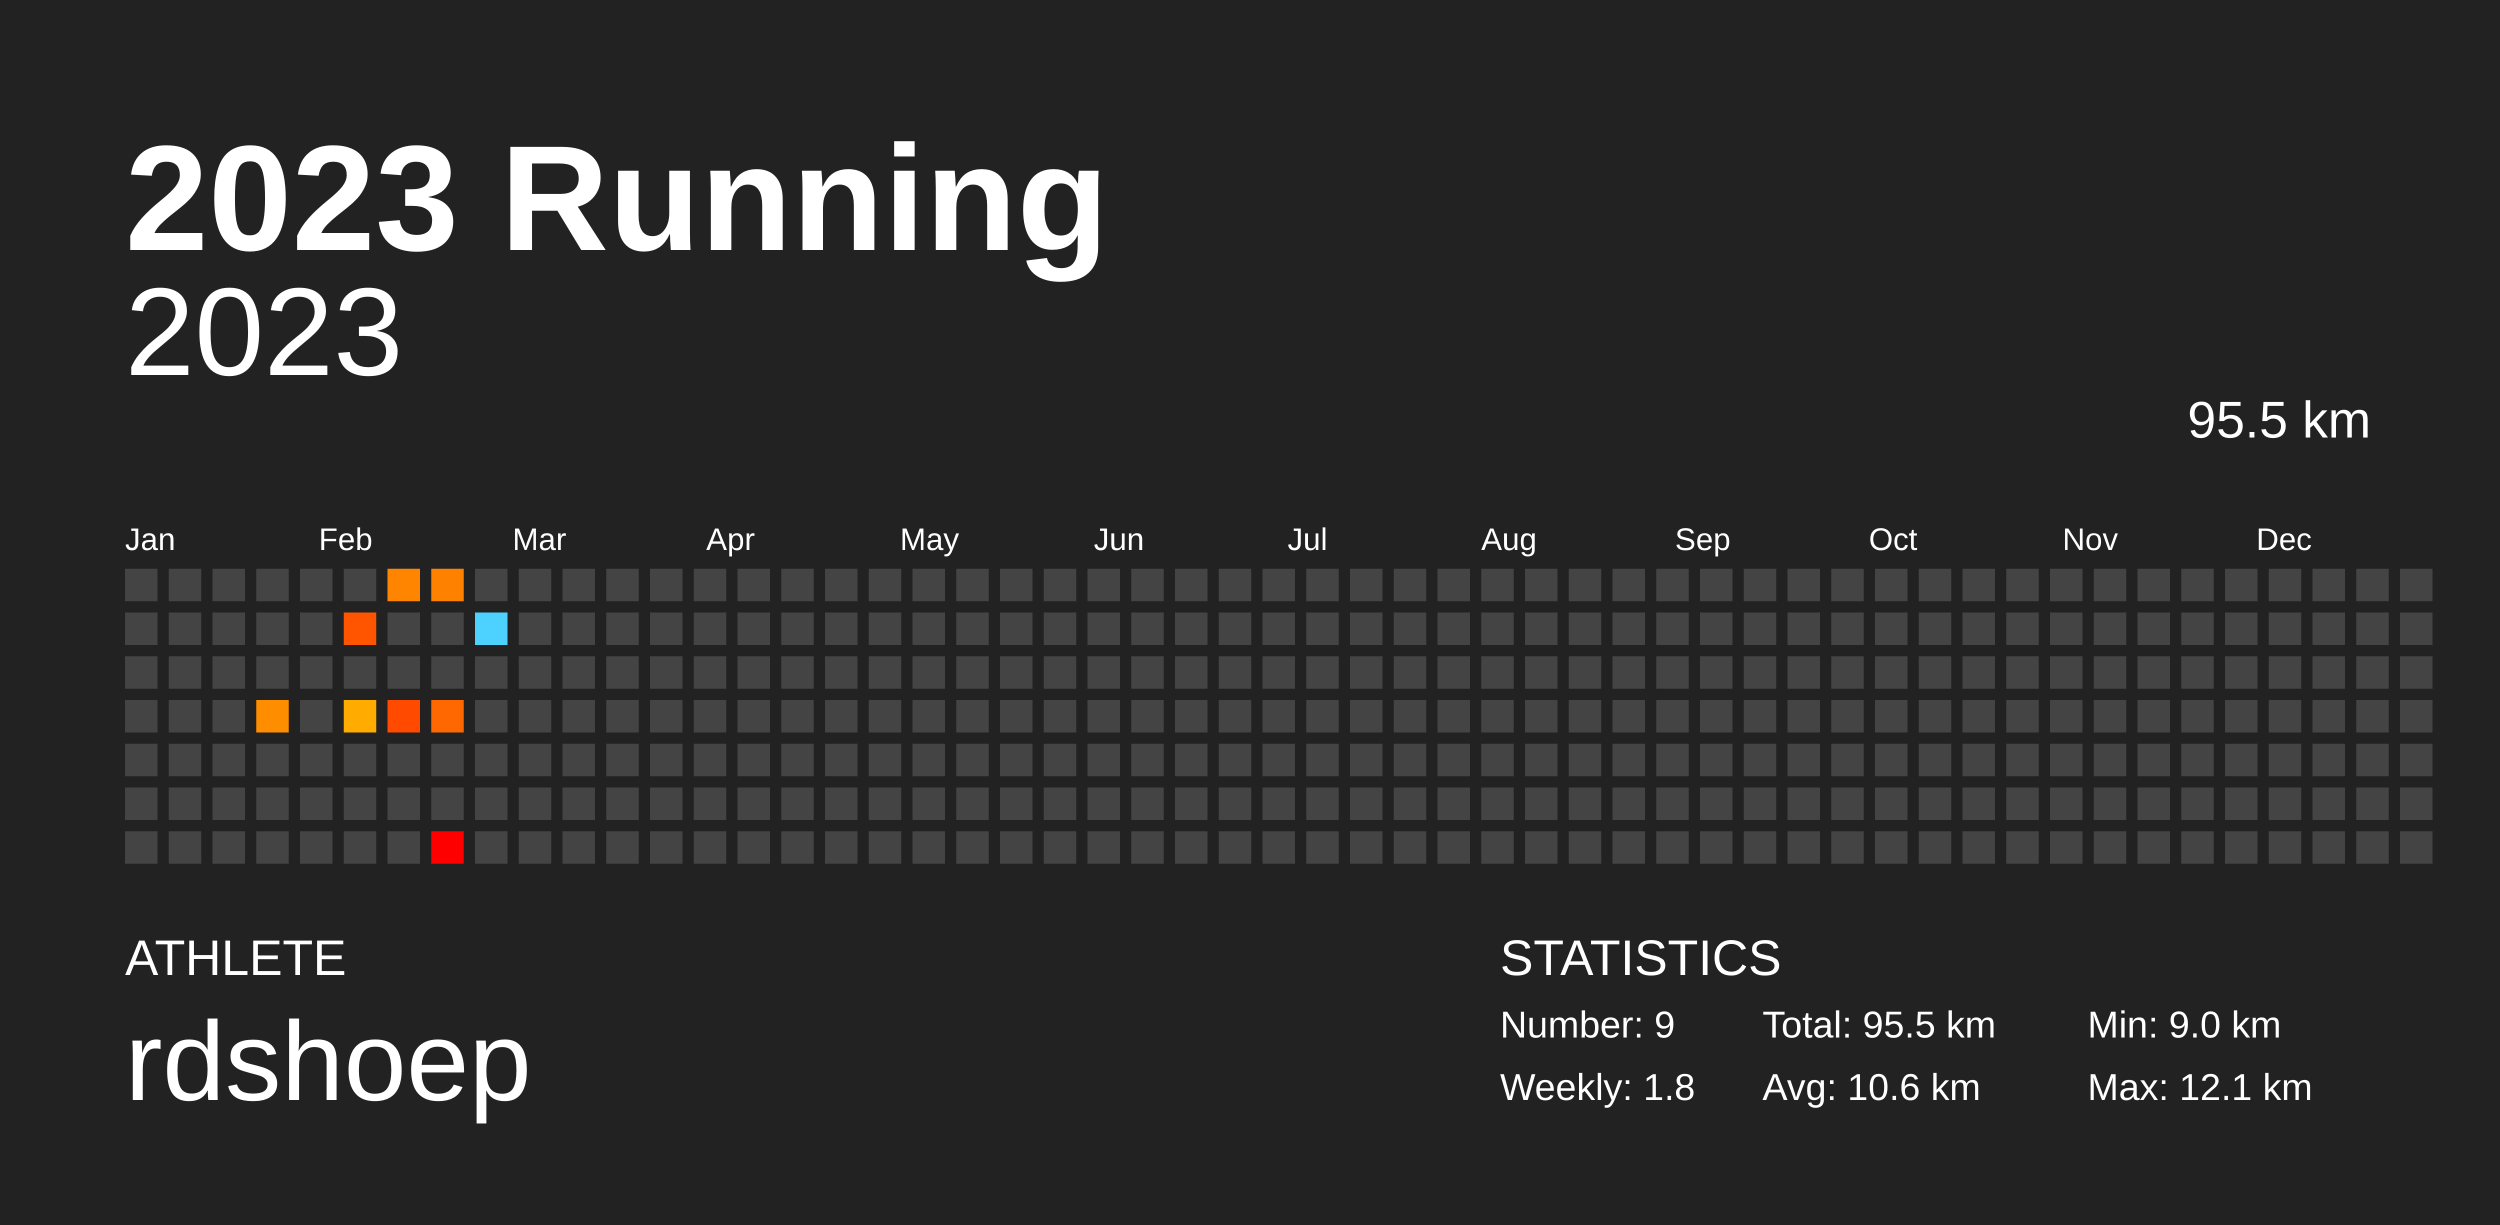
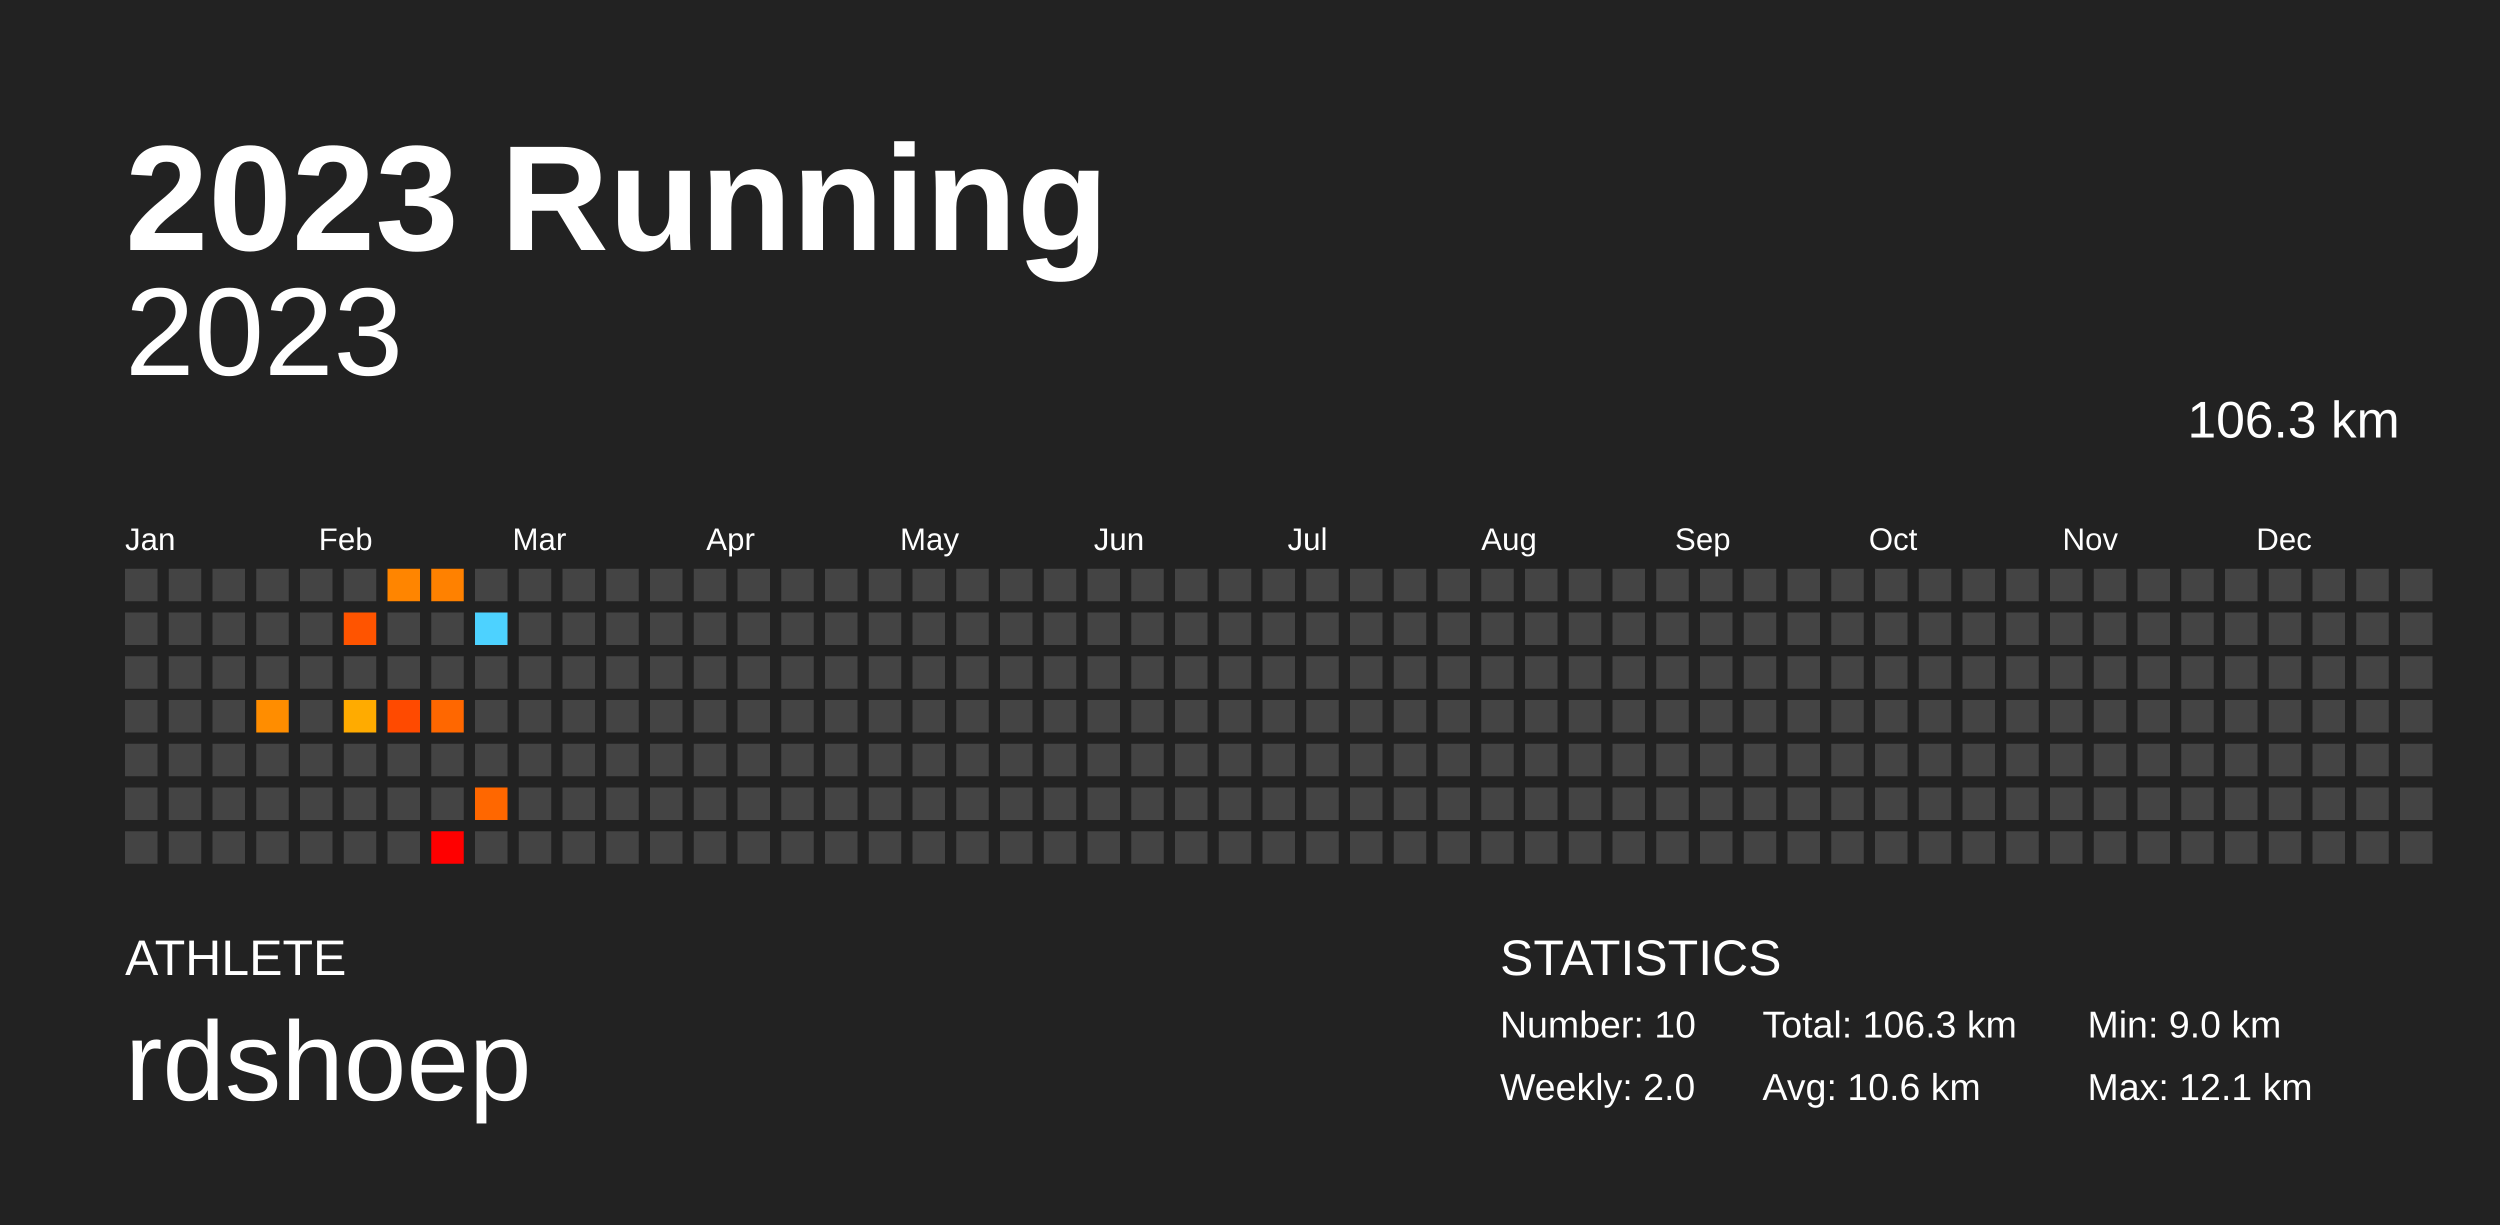
<svg xmlns="http://www.w3.org/2000/svg" baseProfile="full" height="98mm" version="1.1" viewBox="0,0,200,98" width="200mm">
  <defs />
  <rect fill="#222222" height="98" width="200" x="0" y="0" />
  <text fill="#FFFFFF" style="font-size:12px; font-family:Arial; font-weight:bold;" x="10" y="20">2023 Running</text>
  <text fill="#FFFFFF" style="font-size:4px; font-family:Arial" x="10" y="78">ATHLETE</text>
  <text fill="#FFFFFF" style="font-size:9px; font-family:Arial" x="10" y="88">rdshoep</text>
  <text fill="#FFFFFF" style="font-size:4px; font-family:Arial" x="120" y="78">STATISTICS</text>
-   <text fill="#FFFFFF" style="font-size:3px; font-family:Arial" x="120" y="83">Number: 9</text>
-   <text fill="#FFFFFF" style="font-size:3px; font-family:Arial" x="120" y="88">Weekly: 1.8</text>
-   <text fill="#FFFFFF" style="font-size:3px; font-family:Arial" x="141" y="83">Total: 95.5 km</text>
+   <text fill="#FFFFFF" style="font-size:3px; font-family:Arial" x="120" y="83">Number: 10</text>
+   <text fill="#FFFFFF" style="font-size:3px; font-family:Arial" x="120" y="88">Weekly: 2.0</text>
+   <text fill="#FFFFFF" style="font-size:3px; font-family:Arial" x="141" y="83">Total: 106.3 km</text>
  <text fill="#FFFFFF" style="font-size:3px; font-family:Arial" x="141" y="88">Avg: 10.6 km</text>
  <text fill="#FFFFFF" style="font-size:3px; font-family:Arial" x="167" y="83">Min: 9.0 km</text>
  <text fill="#FFFFFF" style="font-size:3px; font-family:Arial" x="167" y="88">Max: 12.1 km</text>
  <text alignment-baseline="hanging" fill="#FFFFFF" style="font-size:10.0px; font-family:Arial;" x="10" y="30">2023</text>
-   <text alignment-baseline="hanging" fill="#FFFFFF" style="font-size:4.125px; font-family:Arial;" x="175" y="35">95.5 km</text>
+   <text alignment-baseline="hanging" fill="#FFFFFF" style="font-size:4.125px; font-family:Arial;" x="175" y="35">106.3 km</text>
  <text fill="#FFFFFF" style="font-size:2.5px; font-family:Arial" x="10.0" y="44">Jan</text>
  <text fill="#FFFFFF" style="font-size:2.5px; font-family:Arial" x="25.5" y="44">Feb</text>
  <text fill="#FFFFFF" style="font-size:2.5px; font-family:Arial" x="41.0" y="44">Mar</text>
  <text fill="#FFFFFF" style="font-size:2.5px; font-family:Arial" x="56.5" y="44">Apr</text>
  <text fill="#FFFFFF" style="font-size:2.5px; font-family:Arial" x="72.0" y="44">May</text>
  <text fill="#FFFFFF" style="font-size:2.5px; font-family:Arial" x="87.5" y="44">Jun</text>
  <text fill="#FFFFFF" style="font-size:2.5px; font-family:Arial" x="103.0" y="44">Jul</text>
  <text fill="#FFFFFF" style="font-size:2.5px; font-family:Arial" x="118.5" y="44">Aug</text>
  <text fill="#FFFFFF" style="font-size:2.5px; font-family:Arial" x="134.0" y="44">Sep</text>
  <text fill="#FFFFFF" style="font-size:2.5px; font-family:Arial" x="149.5" y="44">Oct</text>
  <text fill="#FFFFFF" style="font-size:2.5px; font-family:Arial" x="165.0" y="44">Nov</text>
  <text fill="#FFFFFF" style="font-size:2.5px; font-family:Arial" x="180.5" y="44">Dec</text>
  <rect fill="#444444" height="2.6" width="2.6" x="10.0" y="45.5" />
  <rect fill="#444444" height="2.6" width="2.6" x="10.0" y="49.0" />
  <rect fill="#444444" height="2.6" width="2.6" x="10.0" y="52.5" />
  <rect fill="#444444" height="2.6" width="2.6" x="10.0" y="56.0" />
  <rect fill="#444444" height="2.6" width="2.6" x="10.0" y="59.5" />
  <rect fill="#444444" height="2.6" width="2.6" x="10.0" y="63.0" />
  <rect fill="#444444" height="2.6" width="2.6" x="10.0" y="66.5" />
  <rect fill="#444444" height="2.6" width="2.6" x="13.5" y="45.5" />
  <rect fill="#444444" height="2.6" width="2.6" x="13.5" y="49.0" />
  <rect fill="#444444" height="2.6" width="2.6" x="13.5" y="52.5" />
  <rect fill="#444444" height="2.6" width="2.6" x="13.5" y="56.0" />
  <rect fill="#444444" height="2.6" width="2.6" x="13.5" y="59.5" />
  <rect fill="#444444" height="2.6" width="2.6" x="13.5" y="63.0" />
  <rect fill="#444444" height="2.6" width="2.6" x="13.5" y="66.5" />
  <rect fill="#444444" height="2.6" width="2.6" x="17.0" y="45.5" />
  <rect fill="#444444" height="2.6" width="2.6" x="17.0" y="49.0" />
  <rect fill="#444444" height="2.6" width="2.6" x="17.0" y="52.5" />
  <rect fill="#444444" height="2.6" width="2.6" x="17.0" y="56.0" />
  <rect fill="#444444" height="2.6" width="2.6" x="17.0" y="59.5" />
  <rect fill="#444444" height="2.6" width="2.6" x="17.0" y="63.0" />
  <rect fill="#444444" height="2.6" width="2.6" x="17.0" y="66.5" />
  <rect fill="#444444" height="2.6" width="2.6" x="20.5" y="45.5" />
  <rect fill="#444444" height="2.6" width="2.6" x="20.5" y="49.0" />
  <rect fill="#444444" height="2.6" width="2.6" x="20.5" y="52.5" />
  <rect fill="#ff8d00" height="2.6" width="2.6" x="20.5" y="56.0" />
  <rect fill="#444444" height="2.6" width="2.6" x="20.5" y="59.5" />
  <rect fill="#444444" height="2.6" width="2.6" x="20.5" y="63.0" />
  <rect fill="#444444" height="2.6" width="2.6" x="20.5" y="66.5" />
  <rect fill="#444444" height="2.6" width="2.6" x="24.0" y="45.5" />
  <rect fill="#444444" height="2.6" width="2.6" x="24.0" y="49.0" />
  <rect fill="#444444" height="2.6" width="2.6" x="24.0" y="52.5" />
  <rect fill="#444444" height="2.6" width="2.6" x="24.0" y="56.0" />
  <rect fill="#444444" height="2.6" width="2.6" x="24.0" y="59.5" />
  <rect fill="#444444" height="2.6" width="2.6" x="24.0" y="63.0" />
  <rect fill="#444444" height="2.6" width="2.6" x="24.0" y="66.5" />
  <rect fill="#444444" height="2.6" width="2.6" x="27.5" y="45.5" />
  <rect fill="#ff5400" height="2.6" width="2.6" x="27.5" y="49.0" />
  <rect fill="#444444" height="2.6" width="2.6" x="27.5" y="52.5" />
  <rect fill="#ffab00" height="2.6" width="2.6" x="27.5" y="56.0" />
  <rect fill="#444444" height="2.6" width="2.6" x="27.5" y="59.5" />
  <rect fill="#444444" height="2.6" width="2.6" x="27.5" y="63.0" />
  <rect fill="#444444" height="2.6" width="2.6" x="27.5" y="66.5" />
  <rect fill="#ff8500" height="2.6" width="2.6" x="31.0" y="45.5" />
  <rect fill="#444444" height="2.6" width="2.6" x="31.0" y="49.0" />
  <rect fill="#444444" height="2.6" width="2.6" x="31.0" y="52.5" />
  <rect fill="#ff4a00" height="2.6" width="2.6" x="31.0" y="56.0" />
  <rect fill="#444444" height="2.6" width="2.6" x="31.0" y="59.5" />
  <rect fill="#444444" height="2.6" width="2.6" x="31.0" y="63.0" />
  <rect fill="#444444" height="2.6" width="2.6" x="31.0" y="66.5" />
  <rect fill="#ff8100" height="2.6" width="2.6" x="34.5" y="45.5" />
  <rect fill="#444444" height="2.6" width="2.6" x="34.5" y="49.0" />
  <rect fill="#444444" height="2.6" width="2.6" x="34.5" y="52.5" />
  <rect fill="#ff6700" height="2.6" width="2.6" x="34.5" y="56.0" />
  <rect fill="#444444" height="2.6" width="2.6" x="34.5" y="59.5" />
  <rect fill="#444444" height="2.6" width="2.6" x="34.5" y="63.0" />
  <rect fill="#ff0000" height="2.6" width="2.6" x="34.5" y="66.5" />
  <rect fill="#444444" height="2.6" width="2.6" x="38.0" y="45.5" />
  <rect fill="#4dd2ff" height="2.6" width="2.6" x="38.0" y="49.0" />
  <rect fill="#444444" height="2.6" width="2.6" x="38.0" y="52.5" />
  <rect fill="#444444" height="2.6" width="2.6" x="38.0" y="56.0" />
  <rect fill="#444444" height="2.6" width="2.6" x="38.0" y="59.5" />
-   <rect fill="#444444" height="2.6" width="2.6" x="38.0" y="63.0" />
+   <rect fill="#ff6700" height="2.6" width="2.6" x="38.0" y="63.0" />
  <rect fill="#444444" height="2.6" width="2.6" x="38.0" y="66.5" />
  <rect fill="#444444" height="2.6" width="2.6" x="41.5" y="45.5" />
  <rect fill="#444444" height="2.6" width="2.6" x="41.5" y="49.0" />
  <rect fill="#444444" height="2.6" width="2.6" x="41.5" y="52.5" />
  <rect fill="#444444" height="2.6" width="2.6" x="41.5" y="56.0" />
  <rect fill="#444444" height="2.6" width="2.6" x="41.5" y="59.5" />
  <rect fill="#444444" height="2.6" width="2.6" x="41.5" y="63.0" />
  <rect fill="#444444" height="2.6" width="2.6" x="41.5" y="66.5" />
  <rect fill="#444444" height="2.6" width="2.6" x="45.0" y="45.5" />
  <rect fill="#444444" height="2.6" width="2.6" x="45.0" y="49.0" />
  <rect fill="#444444" height="2.6" width="2.6" x="45.0" y="52.5" />
  <rect fill="#444444" height="2.6" width="2.6" x="45.0" y="56.0" />
  <rect fill="#444444" height="2.6" width="2.6" x="45.0" y="59.5" />
  <rect fill="#444444" height="2.6" width="2.6" x="45.0" y="63.0" />
  <rect fill="#444444" height="2.6" width="2.6" x="45.0" y="66.5" />
  <rect fill="#444444" height="2.6" width="2.6" x="48.5" y="45.5" />
  <rect fill="#444444" height="2.6" width="2.6" x="48.5" y="49.0" />
  <rect fill="#444444" height="2.6" width="2.6" x="48.5" y="52.5" />
  <rect fill="#444444" height="2.6" width="2.6" x="48.5" y="56.0" />
  <rect fill="#444444" height="2.6" width="2.6" x="48.5" y="59.5" />
  <rect fill="#444444" height="2.6" width="2.6" x="48.5" y="63.0" />
  <rect fill="#444444" height="2.6" width="2.6" x="48.5" y="66.5" />
  <rect fill="#444444" height="2.6" width="2.6" x="52.0" y="45.5" />
  <rect fill="#444444" height="2.6" width="2.6" x="52.0" y="49.0" />
  <rect fill="#444444" height="2.6" width="2.6" x="52.0" y="52.5" />
  <rect fill="#444444" height="2.6" width="2.6" x="52.0" y="56.0" />
  <rect fill="#444444" height="2.6" width="2.6" x="52.0" y="59.5" />
  <rect fill="#444444" height="2.6" width="2.6" x="52.0" y="63.0" />
  <rect fill="#444444" height="2.6" width="2.6" x="52.0" y="66.5" />
  <rect fill="#444444" height="2.6" width="2.6" x="55.5" y="45.5" />
  <rect fill="#444444" height="2.6" width="2.6" x="55.5" y="49.0" />
  <rect fill="#444444" height="2.6" width="2.6" x="55.5" y="52.5" />
  <rect fill="#444444" height="2.6" width="2.6" x="55.5" y="56.0" />
  <rect fill="#444444" height="2.6" width="2.6" x="55.5" y="59.5" />
  <rect fill="#444444" height="2.6" width="2.6" x="55.5" y="63.0" />
  <rect fill="#444444" height="2.6" width="2.6" x="55.5" y="66.5" />
  <rect fill="#444444" height="2.6" width="2.6" x="59.0" y="45.5" />
  <rect fill="#444444" height="2.6" width="2.6" x="59.0" y="49.0" />
  <rect fill="#444444" height="2.6" width="2.6" x="59.0" y="52.5" />
  <rect fill="#444444" height="2.6" width="2.6" x="59.0" y="56.0" />
  <rect fill="#444444" height="2.6" width="2.6" x="59.0" y="59.5" />
  <rect fill="#444444" height="2.6" width="2.6" x="59.0" y="63.0" />
  <rect fill="#444444" height="2.6" width="2.6" x="59.0" y="66.5" />
  <rect fill="#444444" height="2.6" width="2.6" x="62.5" y="45.5" />
  <rect fill="#444444" height="2.6" width="2.6" x="62.5" y="49.0" />
  <rect fill="#444444" height="2.6" width="2.6" x="62.5" y="52.5" />
  <rect fill="#444444" height="2.6" width="2.6" x="62.5" y="56.0" />
  <rect fill="#444444" height="2.6" width="2.6" x="62.5" y="59.5" />
  <rect fill="#444444" height="2.6" width="2.6" x="62.5" y="63.0" />
  <rect fill="#444444" height="2.6" width="2.6" x="62.5" y="66.5" />
  <rect fill="#444444" height="2.6" width="2.6" x="66.0" y="45.5" />
  <rect fill="#444444" height="2.6" width="2.6" x="66.0" y="49.0" />
  <rect fill="#444444" height="2.6" width="2.6" x="66.0" y="52.5" />
  <rect fill="#444444" height="2.6" width="2.6" x="66.0" y="56.0" />
  <rect fill="#444444" height="2.6" width="2.6" x="66.0" y="59.5" />
  <rect fill="#444444" height="2.6" width="2.6" x="66.0" y="63.0" />
  <rect fill="#444444" height="2.6" width="2.6" x="66.0" y="66.5" />
  <rect fill="#444444" height="2.6" width="2.6" x="69.5" y="45.5" />
  <rect fill="#444444" height="2.6" width="2.6" x="69.5" y="49.0" />
  <rect fill="#444444" height="2.6" width="2.6" x="69.5" y="52.5" />
  <rect fill="#444444" height="2.6" width="2.6" x="69.5" y="56.0" />
  <rect fill="#444444" height="2.6" width="2.6" x="69.5" y="59.5" />
  <rect fill="#444444" height="2.6" width="2.6" x="69.5" y="63.0" />
  <rect fill="#444444" height="2.6" width="2.6" x="69.5" y="66.5" />
  <rect fill="#444444" height="2.6" width="2.6" x="73.0" y="45.5" />
  <rect fill="#444444" height="2.6" width="2.6" x="73.0" y="49.0" />
  <rect fill="#444444" height="2.6" width="2.6" x="73.0" y="52.5" />
  <rect fill="#444444" height="2.6" width="2.6" x="73.0" y="56.0" />
  <rect fill="#444444" height="2.6" width="2.6" x="73.0" y="59.5" />
  <rect fill="#444444" height="2.6" width="2.6" x="73.0" y="63.0" />
  <rect fill="#444444" height="2.6" width="2.6" x="73.0" y="66.5" />
  <rect fill="#444444" height="2.6" width="2.6" x="76.5" y="45.5" />
  <rect fill="#444444" height="2.6" width="2.6" x="76.5" y="49.0" />
  <rect fill="#444444" height="2.6" width="2.6" x="76.5" y="52.5" />
  <rect fill="#444444" height="2.6" width="2.6" x="76.5" y="56.0" />
  <rect fill="#444444" height="2.6" width="2.6" x="76.5" y="59.5" />
  <rect fill="#444444" height="2.6" width="2.6" x="76.5" y="63.0" />
  <rect fill="#444444" height="2.6" width="2.6" x="76.5" y="66.5" />
  <rect fill="#444444" height="2.6" width="2.6" x="80.0" y="45.5" />
  <rect fill="#444444" height="2.6" width="2.6" x="80.0" y="49.0" />
  <rect fill="#444444" height="2.6" width="2.6" x="80.0" y="52.5" />
  <rect fill="#444444" height="2.6" width="2.6" x="80.0" y="56.0" />
  <rect fill="#444444" height="2.6" width="2.6" x="80.0" y="59.5" />
  <rect fill="#444444" height="2.6" width="2.6" x="80.0" y="63.0" />
  <rect fill="#444444" height="2.6" width="2.6" x="80.0" y="66.5" />
  <rect fill="#444444" height="2.6" width="2.6" x="83.5" y="45.5" />
  <rect fill="#444444" height="2.6" width="2.6" x="83.5" y="49.0" />
  <rect fill="#444444" height="2.6" width="2.6" x="83.5" y="52.5" />
  <rect fill="#444444" height="2.6" width="2.6" x="83.5" y="56.0" />
  <rect fill="#444444" height="2.6" width="2.6" x="83.5" y="59.5" />
  <rect fill="#444444" height="2.6" width="2.6" x="83.5" y="63.0" />
  <rect fill="#444444" height="2.6" width="2.6" x="83.5" y="66.5" />
  <rect fill="#444444" height="2.6" width="2.6" x="87.0" y="45.5" />
  <rect fill="#444444" height="2.6" width="2.6" x="87.0" y="49.0" />
  <rect fill="#444444" height="2.6" width="2.6" x="87.0" y="52.5" />
  <rect fill="#444444" height="2.6" width="2.6" x="87.0" y="56.0" />
  <rect fill="#444444" height="2.6" width="2.6" x="87.0" y="59.5" />
  <rect fill="#444444" height="2.6" width="2.6" x="87.0" y="63.0" />
  <rect fill="#444444" height="2.6" width="2.6" x="87.0" y="66.5" />
  <rect fill="#444444" height="2.6" width="2.6" x="90.5" y="45.5" />
  <rect fill="#444444" height="2.6" width="2.6" x="90.5" y="49.0" />
  <rect fill="#444444" height="2.6" width="2.6" x="90.5" y="52.5" />
  <rect fill="#444444" height="2.6" width="2.6" x="90.5" y="56.0" />
  <rect fill="#444444" height="2.6" width="2.6" x="90.5" y="59.5" />
  <rect fill="#444444" height="2.6" width="2.6" x="90.5" y="63.0" />
  <rect fill="#444444" height="2.6" width="2.6" x="90.5" y="66.5" />
  <rect fill="#444444" height="2.6" width="2.6" x="94.0" y="45.5" />
  <rect fill="#444444" height="2.6" width="2.6" x="94.0" y="49.0" />
  <rect fill="#444444" height="2.6" width="2.6" x="94.0" y="52.5" />
  <rect fill="#444444" height="2.6" width="2.6" x="94.0" y="56.0" />
  <rect fill="#444444" height="2.6" width="2.6" x="94.0" y="59.5" />
  <rect fill="#444444" height="2.6" width="2.6" x="94.0" y="63.0" />
  <rect fill="#444444" height="2.6" width="2.6" x="94.0" y="66.5" />
  <rect fill="#444444" height="2.6" width="2.6" x="97.5" y="45.5" />
  <rect fill="#444444" height="2.6" width="2.6" x="97.5" y="49.0" />
  <rect fill="#444444" height="2.6" width="2.6" x="97.5" y="52.5" />
  <rect fill="#444444" height="2.6" width="2.6" x="97.5" y="56.0" />
  <rect fill="#444444" height="2.6" width="2.6" x="97.5" y="59.5" />
  <rect fill="#444444" height="2.6" width="2.6" x="97.5" y="63.0" />
  <rect fill="#444444" height="2.6" width="2.6" x="97.5" y="66.5" />
  <rect fill="#444444" height="2.6" width="2.6" x="101.0" y="45.5" />
  <rect fill="#444444" height="2.6" width="2.6" x="101.0" y="49.0" />
  <rect fill="#444444" height="2.6" width="2.6" x="101.0" y="52.5" />
  <rect fill="#444444" height="2.6" width="2.6" x="101.0" y="56.0" />
  <rect fill="#444444" height="2.6" width="2.6" x="101.0" y="59.5" />
  <rect fill="#444444" height="2.6" width="2.6" x="101.0" y="63.0" />
  <rect fill="#444444" height="2.6" width="2.6" x="101.0" y="66.5" />
  <rect fill="#444444" height="2.6" width="2.6" x="104.5" y="45.5" />
  <rect fill="#444444" height="2.6" width="2.6" x="104.5" y="49.0" />
  <rect fill="#444444" height="2.6" width="2.6" x="104.5" y="52.5" />
  <rect fill="#444444" height="2.6" width="2.6" x="104.5" y="56.0" />
  <rect fill="#444444" height="2.6" width="2.6" x="104.5" y="59.5" />
  <rect fill="#444444" height="2.6" width="2.6" x="104.5" y="63.0" />
  <rect fill="#444444" height="2.6" width="2.6" x="104.5" y="66.5" />
  <rect fill="#444444" height="2.6" width="2.6" x="108.0" y="45.5" />
  <rect fill="#444444" height="2.6" width="2.6" x="108.0" y="49.0" />
  <rect fill="#444444" height="2.6" width="2.6" x="108.0" y="52.5" />
  <rect fill="#444444" height="2.6" width="2.6" x="108.0" y="56.0" />
  <rect fill="#444444" height="2.6" width="2.6" x="108.0" y="59.5" />
  <rect fill="#444444" height="2.6" width="2.6" x="108.0" y="63.0" />
  <rect fill="#444444" height="2.6" width="2.6" x="108.0" y="66.5" />
  <rect fill="#444444" height="2.6" width="2.6" x="111.5" y="45.5" />
  <rect fill="#444444" height="2.6" width="2.6" x="111.5" y="49.0" />
  <rect fill="#444444" height="2.6" width="2.6" x="111.5" y="52.5" />
  <rect fill="#444444" height="2.6" width="2.6" x="111.5" y="56.0" />
  <rect fill="#444444" height="2.6" width="2.6" x="111.5" y="59.5" />
  <rect fill="#444444" height="2.6" width="2.6" x="111.5" y="63.0" />
  <rect fill="#444444" height="2.6" width="2.6" x="111.5" y="66.5" />
  <rect fill="#444444" height="2.6" width="2.6" x="115.0" y="45.5" />
  <rect fill="#444444" height="2.6" width="2.6" x="115.0" y="49.0" />
  <rect fill="#444444" height="2.6" width="2.6" x="115.0" y="52.5" />
  <rect fill="#444444" height="2.6" width="2.6" x="115.0" y="56.0" />
  <rect fill="#444444" height="2.6" width="2.6" x="115.0" y="59.5" />
  <rect fill="#444444" height="2.6" width="2.6" x="115.0" y="63.0" />
  <rect fill="#444444" height="2.6" width="2.6" x="115.0" y="66.5" />
  <rect fill="#444444" height="2.6" width="2.6" x="118.5" y="45.5" />
  <rect fill="#444444" height="2.6" width="2.6" x="118.5" y="49.0" />
  <rect fill="#444444" height="2.6" width="2.6" x="118.5" y="52.5" />
  <rect fill="#444444" height="2.6" width="2.6" x="118.5" y="56.0" />
  <rect fill="#444444" height="2.6" width="2.6" x="118.5" y="59.5" />
  <rect fill="#444444" height="2.6" width="2.6" x="118.5" y="63.0" />
  <rect fill="#444444" height="2.6" width="2.6" x="118.5" y="66.5" />
  <rect fill="#444444" height="2.6" width="2.6" x="122.0" y="45.5" />
  <rect fill="#444444" height="2.6" width="2.6" x="122.0" y="49.0" />
  <rect fill="#444444" height="2.6" width="2.6" x="122.0" y="52.5" />
  <rect fill="#444444" height="2.6" width="2.6" x="122.0" y="56.0" />
  <rect fill="#444444" height="2.6" width="2.6" x="122.0" y="59.5" />
  <rect fill="#444444" height="2.6" width="2.6" x="122.0" y="63.0" />
  <rect fill="#444444" height="2.6" width="2.6" x="122.0" y="66.5" />
  <rect fill="#444444" height="2.6" width="2.6" x="125.5" y="45.5" />
  <rect fill="#444444" height="2.6" width="2.6" x="125.5" y="49.0" />
  <rect fill="#444444" height="2.6" width="2.6" x="125.5" y="52.5" />
  <rect fill="#444444" height="2.6" width="2.6" x="125.5" y="56.0" />
  <rect fill="#444444" height="2.6" width="2.6" x="125.5" y="59.5" />
  <rect fill="#444444" height="2.6" width="2.6" x="125.5" y="63.0" />
  <rect fill="#444444" height="2.6" width="2.6" x="125.5" y="66.5" />
  <rect fill="#444444" height="2.6" width="2.6" x="129.0" y="45.5" />
  <rect fill="#444444" height="2.6" width="2.6" x="129.0" y="49.0" />
  <rect fill="#444444" height="2.6" width="2.6" x="129.0" y="52.5" />
  <rect fill="#444444" height="2.6" width="2.6" x="129.0" y="56.0" />
  <rect fill="#444444" height="2.6" width="2.6" x="129.0" y="59.5" />
  <rect fill="#444444" height="2.6" width="2.6" x="129.0" y="63.0" />
  <rect fill="#444444" height="2.6" width="2.6" x="129.0" y="66.5" />
  <rect fill="#444444" height="2.6" width="2.6" x="132.5" y="45.5" />
  <rect fill="#444444" height="2.6" width="2.6" x="132.5" y="49.0" />
  <rect fill="#444444" height="2.6" width="2.6" x="132.5" y="52.5" />
  <rect fill="#444444" height="2.6" width="2.6" x="132.5" y="56.0" />
  <rect fill="#444444" height="2.6" width="2.6" x="132.5" y="59.5" />
  <rect fill="#444444" height="2.6" width="2.6" x="132.5" y="63.0" />
  <rect fill="#444444" height="2.6" width="2.6" x="132.5" y="66.5" />
  <rect fill="#444444" height="2.6" width="2.6" x="136.0" y="45.5" />
  <rect fill="#444444" height="2.6" width="2.6" x="136.0" y="49.0" />
  <rect fill="#444444" height="2.6" width="2.6" x="136.0" y="52.5" />
  <rect fill="#444444" height="2.6" width="2.6" x="136.0" y="56.0" />
  <rect fill="#444444" height="2.6" width="2.6" x="136.0" y="59.5" />
  <rect fill="#444444" height="2.6" width="2.6" x="136.0" y="63.0" />
  <rect fill="#444444" height="2.6" width="2.6" x="136.0" y="66.5" />
  <rect fill="#444444" height="2.6" width="2.6" x="139.5" y="45.5" />
  <rect fill="#444444" height="2.6" width="2.6" x="139.5" y="49.0" />
  <rect fill="#444444" height="2.6" width="2.6" x="139.5" y="52.5" />
  <rect fill="#444444" height="2.6" width="2.6" x="139.5" y="56.0" />
  <rect fill="#444444" height="2.6" width="2.6" x="139.5" y="59.5" />
  <rect fill="#444444" height="2.6" width="2.6" x="139.5" y="63.0" />
  <rect fill="#444444" height="2.6" width="2.6" x="139.5" y="66.5" />
  <rect fill="#444444" height="2.6" width="2.6" x="143.0" y="45.5" />
  <rect fill="#444444" height="2.6" width="2.6" x="143.0" y="49.0" />
  <rect fill="#444444" height="2.6" width="2.6" x="143.0" y="52.5" />
  <rect fill="#444444" height="2.6" width="2.6" x="143.0" y="56.0" />
  <rect fill="#444444" height="2.6" width="2.6" x="143.0" y="59.5" />
  <rect fill="#444444" height="2.6" width="2.6" x="143.0" y="63.0" />
  <rect fill="#444444" height="2.6" width="2.6" x="143.0" y="66.5" />
  <rect fill="#444444" height="2.6" width="2.6" x="146.5" y="45.5" />
  <rect fill="#444444" height="2.6" width="2.6" x="146.5" y="49.0" />
  <rect fill="#444444" height="2.6" width="2.6" x="146.5" y="52.5" />
  <rect fill="#444444" height="2.6" width="2.6" x="146.5" y="56.0" />
  <rect fill="#444444" height="2.6" width="2.6" x="146.5" y="59.5" />
  <rect fill="#444444" height="2.6" width="2.6" x="146.5" y="63.0" />
  <rect fill="#444444" height="2.6" width="2.6" x="146.5" y="66.5" />
  <rect fill="#444444" height="2.6" width="2.6" x="150.0" y="45.5" />
  <rect fill="#444444" height="2.6" width="2.6" x="150.0" y="49.0" />
  <rect fill="#444444" height="2.6" width="2.6" x="150.0" y="52.5" />
  <rect fill="#444444" height="2.6" width="2.6" x="150.0" y="56.0" />
  <rect fill="#444444" height="2.6" width="2.6" x="150.0" y="59.5" />
  <rect fill="#444444" height="2.6" width="2.6" x="150.0" y="63.0" />
  <rect fill="#444444" height="2.6" width="2.6" x="150.0" y="66.5" />
  <rect fill="#444444" height="2.6" width="2.6" x="153.5" y="45.5" />
  <rect fill="#444444" height="2.6" width="2.6" x="153.5" y="49.0" />
  <rect fill="#444444" height="2.6" width="2.6" x="153.5" y="52.5" />
  <rect fill="#444444" height="2.6" width="2.6" x="153.5" y="56.0" />
  <rect fill="#444444" height="2.6" width="2.6" x="153.5" y="59.5" />
  <rect fill="#444444" height="2.6" width="2.6" x="153.5" y="63.0" />
  <rect fill="#444444" height="2.6" width="2.6" x="153.5" y="66.5" />
  <rect fill="#444444" height="2.6" width="2.6" x="157.0" y="45.5" />
  <rect fill="#444444" height="2.6" width="2.6" x="157.0" y="49.0" />
  <rect fill="#444444" height="2.6" width="2.6" x="157.0" y="52.5" />
  <rect fill="#444444" height="2.6" width="2.6" x="157.0" y="56.0" />
  <rect fill="#444444" height="2.6" width="2.6" x="157.0" y="59.5" />
  <rect fill="#444444" height="2.6" width="2.6" x="157.0" y="63.0" />
  <rect fill="#444444" height="2.6" width="2.6" x="157.0" y="66.5" />
  <rect fill="#444444" height="2.6" width="2.6" x="160.5" y="45.5" />
  <rect fill="#444444" height="2.6" width="2.6" x="160.5" y="49.0" />
  <rect fill="#444444" height="2.6" width="2.6" x="160.5" y="52.5" />
  <rect fill="#444444" height="2.6" width="2.6" x="160.5" y="56.0" />
  <rect fill="#444444" height="2.6" width="2.6" x="160.5" y="59.5" />
  <rect fill="#444444" height="2.6" width="2.6" x="160.5" y="63.0" />
  <rect fill="#444444" height="2.6" width="2.6" x="160.5" y="66.5" />
  <rect fill="#444444" height="2.6" width="2.6" x="164.0" y="45.5" />
  <rect fill="#444444" height="2.6" width="2.6" x="164.0" y="49.0" />
  <rect fill="#444444" height="2.6" width="2.6" x="164.0" y="52.5" />
  <rect fill="#444444" height="2.6" width="2.6" x="164.0" y="56.0" />
  <rect fill="#444444" height="2.6" width="2.6" x="164.0" y="59.5" />
  <rect fill="#444444" height="2.6" width="2.6" x="164.0" y="63.0" />
  <rect fill="#444444" height="2.6" width="2.6" x="164.0" y="66.5" />
  <rect fill="#444444" height="2.6" width="2.6" x="167.5" y="45.5" />
  <rect fill="#444444" height="2.6" width="2.6" x="167.5" y="49.0" />
  <rect fill="#444444" height="2.6" width="2.6" x="167.5" y="52.5" />
  <rect fill="#444444" height="2.6" width="2.6" x="167.5" y="56.0" />
  <rect fill="#444444" height="2.6" width="2.6" x="167.5" y="59.5" />
  <rect fill="#444444" height="2.6" width="2.6" x="167.5" y="63.0" />
  <rect fill="#444444" height="2.6" width="2.6" x="167.5" y="66.5" />
  <rect fill="#444444" height="2.6" width="2.6" x="171.0" y="45.5" />
  <rect fill="#444444" height="2.6" width="2.6" x="171.0" y="49.0" />
  <rect fill="#444444" height="2.6" width="2.6" x="171.0" y="52.5" />
  <rect fill="#444444" height="2.6" width="2.6" x="171.0" y="56.0" />
  <rect fill="#444444" height="2.6" width="2.6" x="171.0" y="59.5" />
  <rect fill="#444444" height="2.6" width="2.6" x="171.0" y="63.0" />
  <rect fill="#444444" height="2.6" width="2.6" x="171.0" y="66.5" />
  <rect fill="#444444" height="2.6" width="2.6" x="174.5" y="45.5" />
  <rect fill="#444444" height="2.6" width="2.6" x="174.5" y="49.0" />
  <rect fill="#444444" height="2.6" width="2.6" x="174.5" y="52.5" />
  <rect fill="#444444" height="2.6" width="2.6" x="174.5" y="56.0" />
  <rect fill="#444444" height="2.6" width="2.6" x="174.5" y="59.5" />
  <rect fill="#444444" height="2.6" width="2.6" x="174.5" y="63.0" />
  <rect fill="#444444" height="2.6" width="2.6" x="174.5" y="66.5" />
  <rect fill="#444444" height="2.6" width="2.6" x="178.0" y="45.5" />
  <rect fill="#444444" height="2.6" width="2.6" x="178.0" y="49.0" />
  <rect fill="#444444" height="2.6" width="2.6" x="178.0" y="52.5" />
  <rect fill="#444444" height="2.6" width="2.6" x="178.0" y="56.0" />
  <rect fill="#444444" height="2.6" width="2.6" x="178.0" y="59.5" />
  <rect fill="#444444" height="2.6" width="2.6" x="178.0" y="63.0" />
  <rect fill="#444444" height="2.6" width="2.6" x="178.0" y="66.5" />
  <rect fill="#444444" height="2.6" width="2.6" x="181.5" y="45.5" />
  <rect fill="#444444" height="2.6" width="2.6" x="181.5" y="49.0" />
  <rect fill="#444444" height="2.6" width="2.6" x="181.5" y="52.5" />
  <rect fill="#444444" height="2.6" width="2.6" x="181.5" y="56.0" />
  <rect fill="#444444" height="2.6" width="2.6" x="181.5" y="59.5" />
  <rect fill="#444444" height="2.6" width="2.6" x="181.5" y="63.0" />
  <rect fill="#444444" height="2.6" width="2.6" x="181.5" y="66.5" />
  <rect fill="#444444" height="2.6" width="2.6" x="185.0" y="45.5" />
  <rect fill="#444444" height="2.6" width="2.6" x="185.0" y="49.0" />
  <rect fill="#444444" height="2.6" width="2.6" x="185.0" y="52.5" />
  <rect fill="#444444" height="2.6" width="2.6" x="185.0" y="56.0" />
  <rect fill="#444444" height="2.6" width="2.6" x="185.0" y="59.5" />
  <rect fill="#444444" height="2.6" width="2.6" x="185.0" y="63.0" />
  <rect fill="#444444" height="2.6" width="2.6" x="185.0" y="66.5" />
  <rect fill="#444444" height="2.6" width="2.6" x="188.5" y="45.5" />
  <rect fill="#444444" height="2.6" width="2.6" x="188.5" y="49.0" />
  <rect fill="#444444" height="2.6" width="2.6" x="188.5" y="52.5" />
  <rect fill="#444444" height="2.6" width="2.6" x="188.5" y="56.0" />
  <rect fill="#444444" height="2.6" width="2.6" x="188.5" y="59.5" />
  <rect fill="#444444" height="2.6" width="2.6" x="188.5" y="63.0" />
  <rect fill="#444444" height="2.6" width="2.6" x="188.5" y="66.5" />
  <rect fill="#444444" height="2.6" width="2.6" x="192.0" y="45.5" />
  <rect fill="#444444" height="2.6" width="2.6" x="192.0" y="49.0" />
  <rect fill="#444444" height="2.6" width="2.6" x="192.0" y="52.5" />
  <rect fill="#444444" height="2.6" width="2.6" x="192.0" y="56.0" />
  <rect fill="#444444" height="2.6" width="2.6" x="192.0" y="59.5" />
  <rect fill="#444444" height="2.6" width="2.6" x="192.0" y="63.0" />
  <rect fill="#444444" height="2.6" width="2.6" x="192.0" y="66.5" />
</svg>
